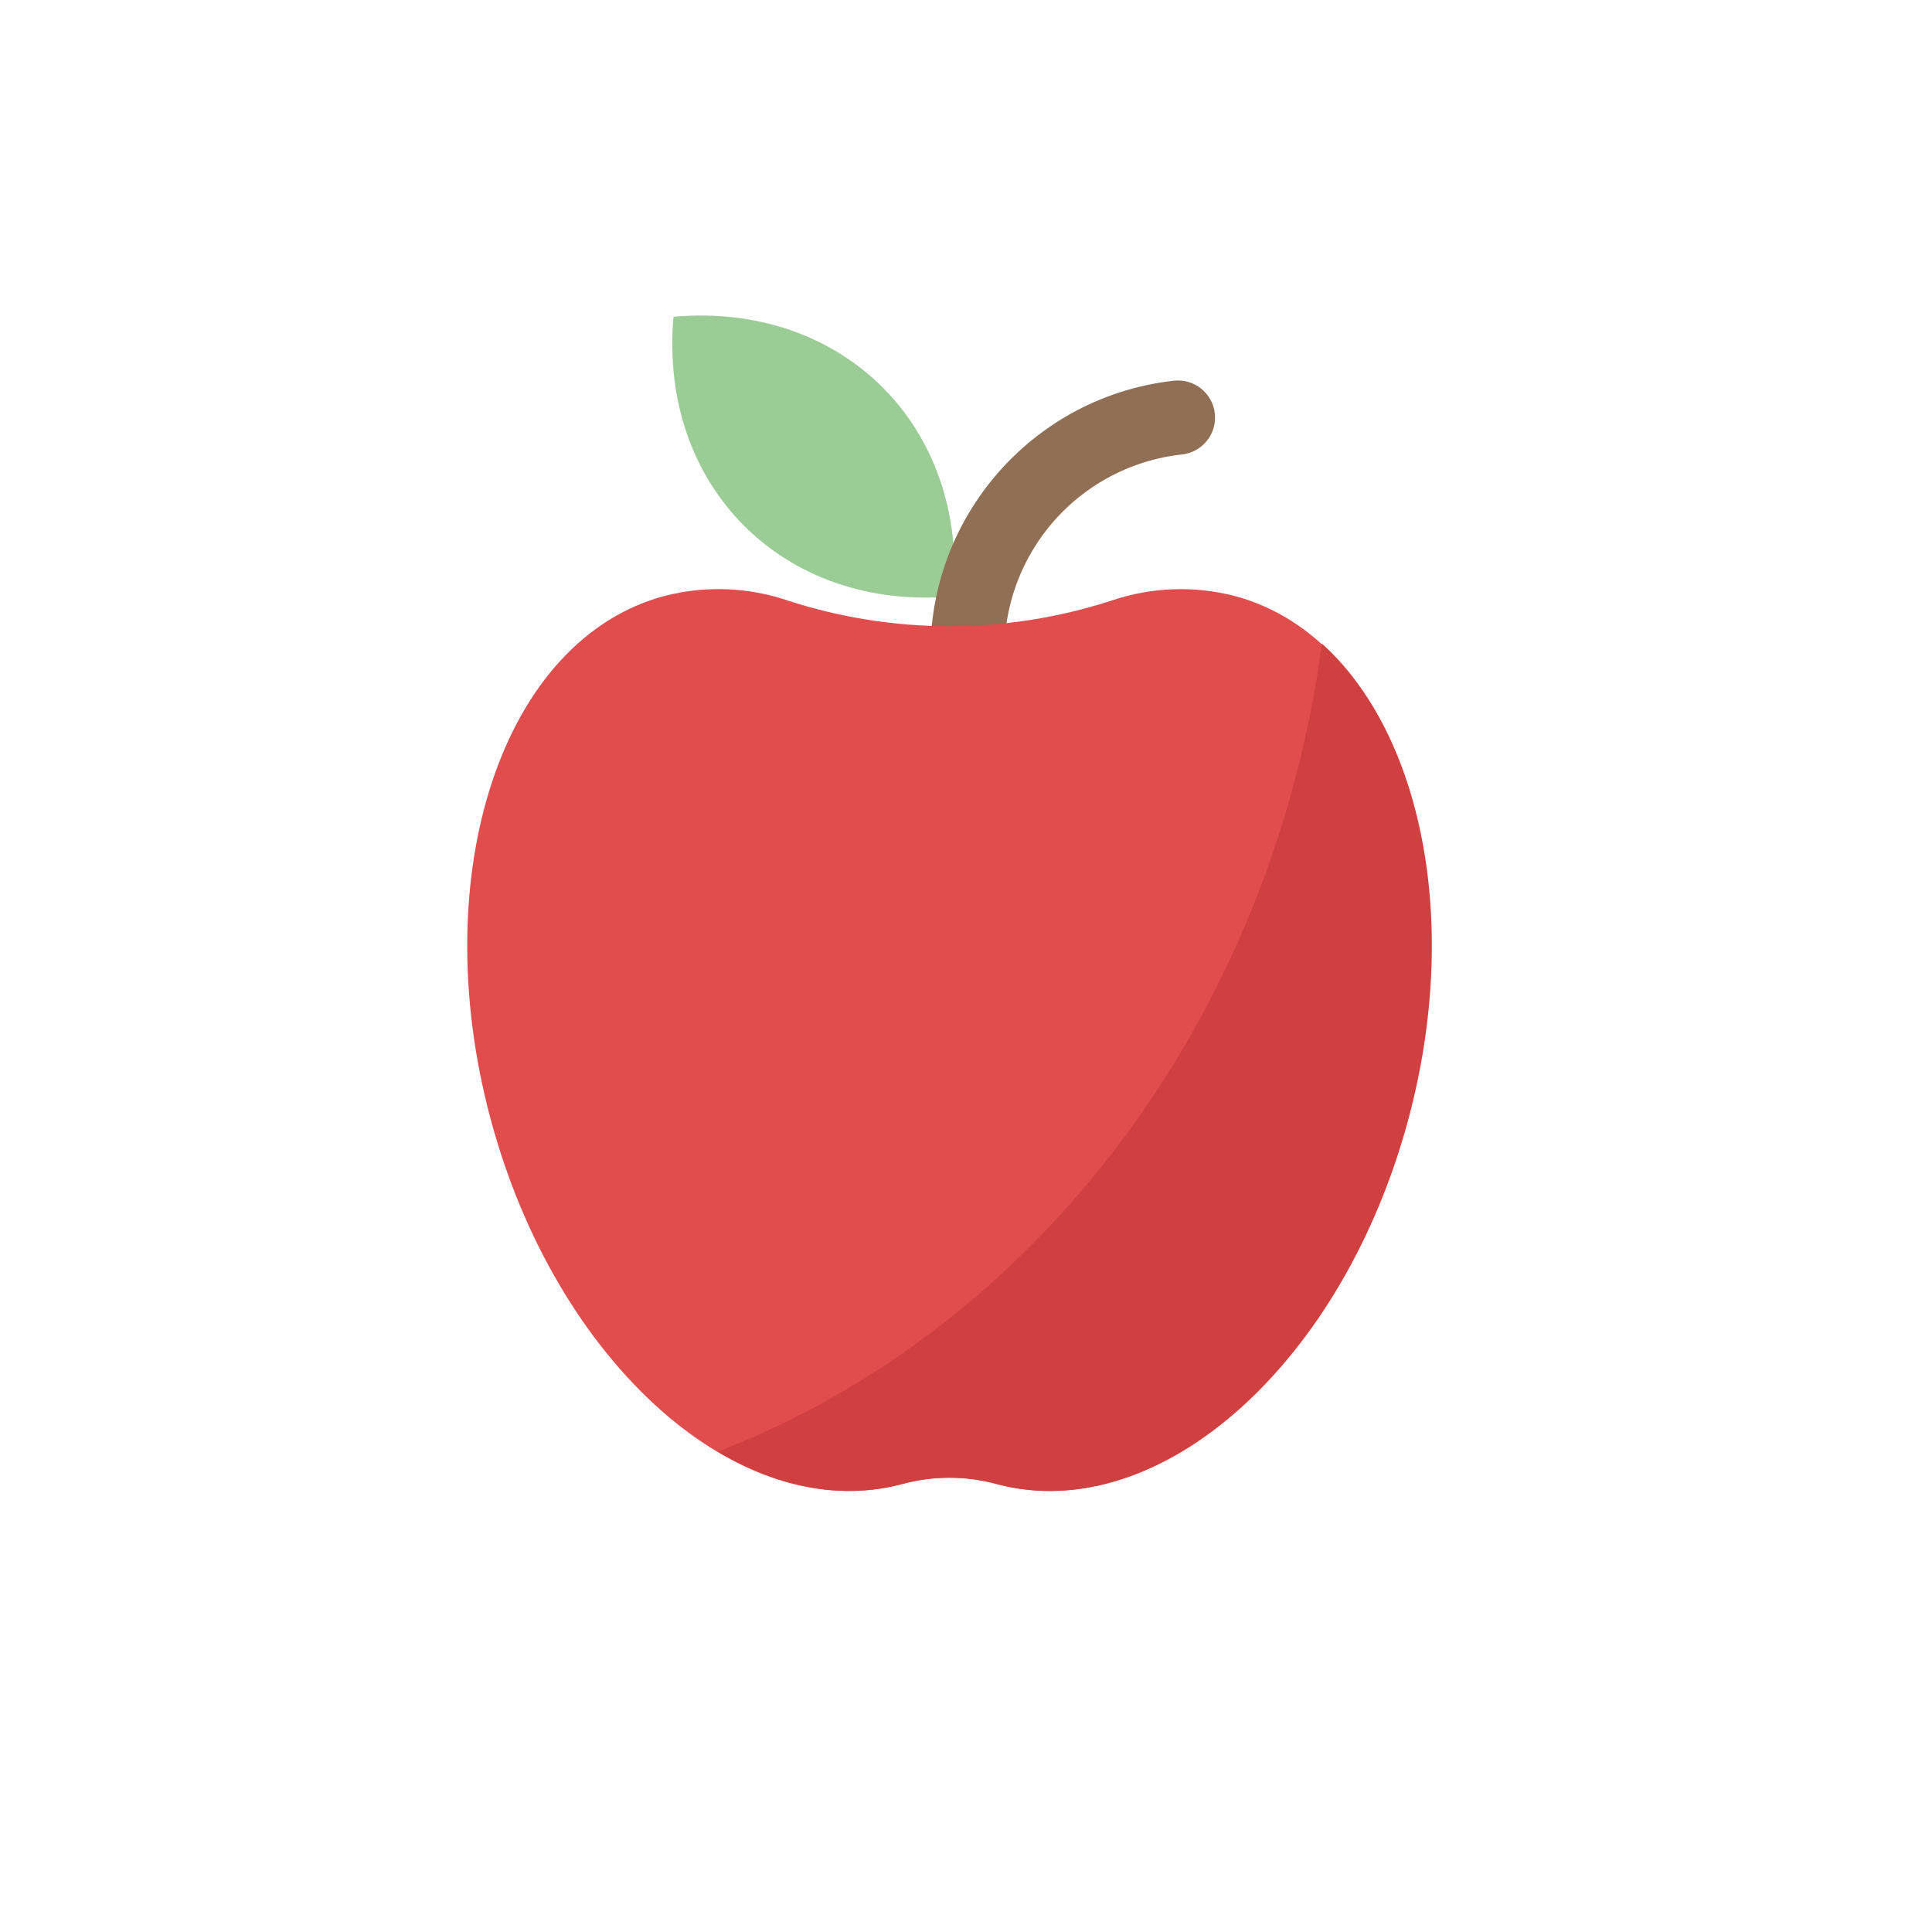
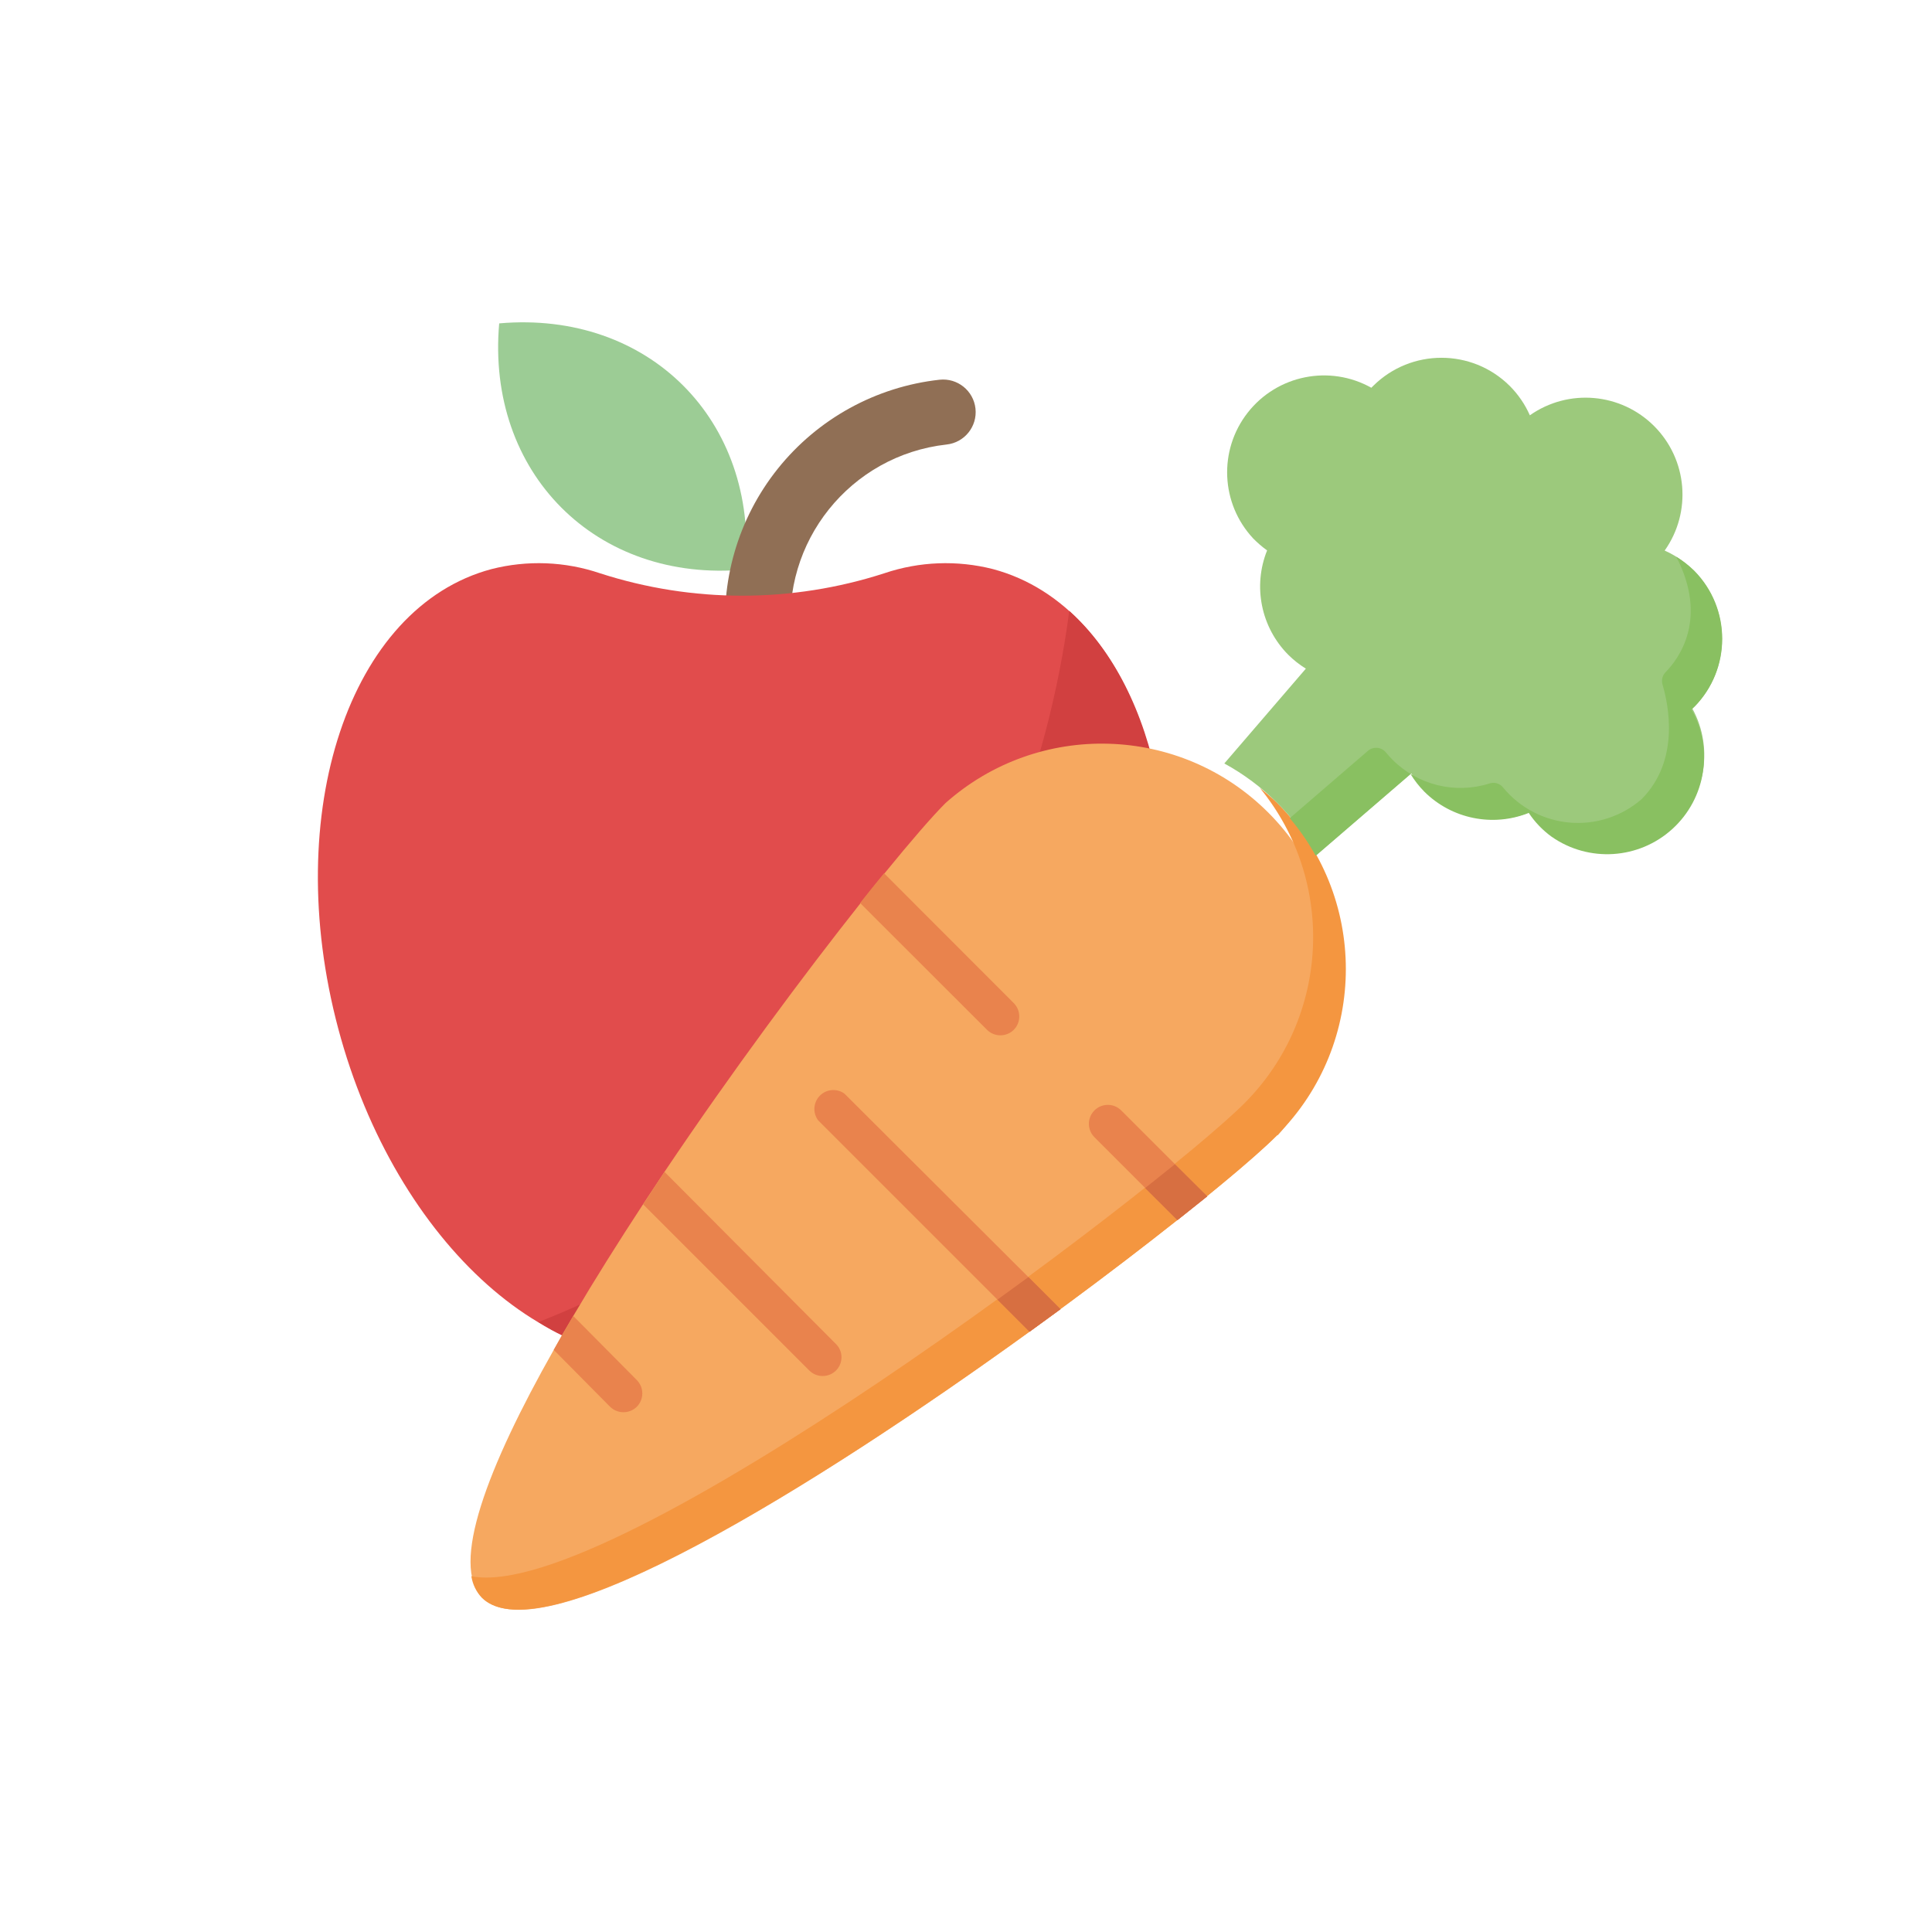
- <svg xmlns="http://www.w3.org/2000/svg" id="bab718ee-91ad-4b29-97bd-e6c389e5400d" data-name="Calque 1" viewBox="0 0 139.56 139.56">
-   <path d="M68.86,43.08c-12.26,1.09-21.29-7.95-20.21-20.2C60.9,21.8,69.94,30.83,68.86,43.08Z" style="fill:#9ccc95" />
-   <path d="M69.33,51.62a2.68,2.68,0,0,1-2-2.3A19.79,19.79,0,0,1,84.8,27.5a2.68,2.68,0,0,1,.58,5.33,14.39,14.39,0,0,0-12.74,15.9,2.67,2.67,0,0,1-2.37,3A2.45,2.45,0,0,1,69.33,51.62Z" style="fill:#906f55" />
-   <path d="M89.18,43.05a15.58,15.58,0,0,0-8.91.34,37.83,37.83,0,0,1-23.34,0A15.58,15.58,0,0,0,48,43.05c-11.67,3.11-17.3,20-12.58,37.71s18,29.55,29.67,26.45h0a13,13,0,0,1,6.9,0h0c11.66,3.1,25-8.74,29.67-26.45S100.85,46.16,89.18,43.05Z" style="fill:#e14c4c" />
-   <path d="M101.76,80.76c-4.72,17.71-18,29.55-29.69,26.45h0a13.07,13.07,0,0,0-6.91,0h0c-4.4,1.16-9,.21-13.3-2.35,22.89-8.84,40-31.17,43.63-58.37C102.7,53,105.53,66.6,101.76,80.76Z" style="fill:#d14040" />
+ <svg xmlns="http://www.w3.org/2000/svg" id="a3eff86c-bcbd-4144-bf23-b78c937a0430" data-name="Calque 1" viewBox="0 0 139.56 139.56">
+   <path d="M53.84,41.14c-10.78,1-18.73-7-17.78-17.78C46.84,22.41,54.79,30.36,53.84,41.14Z" style="fill:#9ccc95" />
+   <path d="M54.26,48.65a2.37,2.37,0,0,1-1.78-2A17.4,17.4,0,0,1,67.87,27.43a2.35,2.35,0,1,1,.51,4.68,12.69,12.69,0,0,0-11.21,14,2.37,2.37,0,0,1-2.09,2.61A2.25,2.25,0,0,1,54.26,48.65Z" style="fill:#906f55" />
+   <path d="M71.73,41.11a13.84,13.84,0,0,0-7.85.3,33.36,33.36,0,0,1-20.54,0,13.8,13.8,0,0,0-7.84-.3C25.23,43.85,20.28,58.7,24.43,74.29s15.85,26,26.12,23.27h0a11.57,11.57,0,0,1,6.07,0h0c10.27,2.74,22-7.68,26.12-23.27S82,43.85,71.73,41.11Z" style="fill:#e14c4c" />
+   <path d="M82.79,74.29c-4.15,15.59-15.85,26-26.12,23.27h0a11.61,11.61,0,0,0-6.08,0h0a15.13,15.13,0,0,1-11.7-2.06C59,87.72,74.09,68.07,77.24,44.13,83.62,49.85,86.12,61.83,82.79,74.29Z" style="fill:#d14040" />
+   <path d="M92.26,82c-1,1-2.73,2.51-5.07,4.41l-2.14,1.72c-2.45,1.94-5.32,4.14-8.44,6.43L74.37,96.2C59,107.31,39.13,119.69,34.85,115.42,32.5,113.07,35.2,106,40,97.51c.45-.81.92-1.63,1.41-2.45,1.55-2.63,3.26-5.35,5.05-8.08L48,84.65c4.85-7.22,10.09-14.27,14.17-19.42.6-.76,1.18-1.48,1.73-2.15,1.9-2.33,3.43-4.1,4.4-5.07a17,17,0,0,1,24,24Z" style="fill:#f6a860" />
+   <path d="M92.26,58A15.87,15.87,0,0,0,91,56.91a17,17,0,0,1-1.1,22.78c-6.24,6.23-45.69,36.18-55.85,34.17a2.91,2.91,0,0,0,.76,1.56C41.48,122,85.63,88.64,92.26,82a17,17,0,0,0,0-24Z" style="fill:#f49640" />
+   <path d="M122.38,51.07a7,7,0,0,0-2.13-11.3A7,7,0,0,0,110.51,30a7,7,0,0,0-1.46-2.13,7,7,0,0,0-9.85,0l-.14.14a7,7,0,0,0-8.53,10.89,7.74,7.74,0,0,0,1,.86,7,7,0,0,0,1.53,7.54,7.07,7.07,0,0,0,1.27,1l-5.89,6.85A17,17,0,0,1,92.26,58a16.74,16.74,0,0,1,2.84,3.77l6.85-5.9a7.1,7.1,0,0,0,1,1.28,7,7,0,0,0,7.54,1.53,6.42,6.42,0,0,0,.86,1,7,7,0,0,0,10.88-8.53.93.93,0,0,0,.14-.14Z" style="fill:#9cc97c" />
+   <path d="M122.24,51.21a.93.93,0,0,0,.14-.14,7,7,0,0,0,0-9.85,7.42,7.42,0,0,0-1.29-1c2.32,4.49.18,7.36-.77,8.33a.91.91,0,0,0-.23.89c.43,1.44,1.29,5.48-1.51,8.29a7,7,0,0,1-10-.84.89.89,0,0,0-1-.29,6.94,6.94,0,0,1-7-1.73c-.17-.17-.32-.34-.47-.52a.91.91,0,0,0-1.3-.11l-5.64,4.86a17,17,0,0,1,1.87,2.71l6.85-5.9a7.1,7.1,0,0,0,1,1.28,7,7,0,0,0,7.54,1.53,6.71,6.71,0,0,0,1.65,1.72,7,7,0,0,0,10.09-9.21Z" style="fill:#89c061" />
+   <path d="M73.23,74.39a1.37,1.37,0,0,1-1.93,0l-9.17-9.16c.6-.76,1.18-1.48,1.73-2.15l9.37,9.38a1.37,1.37,0,0,1,0,1.93Z" style="fill:#e9834d" />
+   <path d="M76.61,94.57,74.37,96.2,59.1,80.93A1.37,1.37,0,0,1,61,79Z" style="fill:#e9834d" />
+   <path d="M60.39,99a1.37,1.37,0,0,1-1.93,0l-12-12L48,84.65,60.39,97.09A1.35,1.35,0,0,1,60.39,99Z" style="fill:#e9834d" />
+   <path d="M46,101.62a1.38,1.38,0,0,1-1.93,0L40,97.51c.45-.81.92-1.63,1.41-2.45L46,99.69A1.37,1.37,0,0,1,46,101.62Z" style="fill:#e9834d" />
+   <path d="M85.05,88.14l-6-6A1.36,1.36,0,0,1,81,80.22l6.2,6.2Z" style="fill:#e9834d" />
+   <path d="M76.61,94.57,74.37,96.2l-2.32-2.32,2.24-1.63Z" style="fill:#d76f41" />
+   <path d="M82.72,85.82l2.33,2.32,2-1.59.16-.13L84.87,84.1Z" style="fill:#d76f41" />
</svg>
